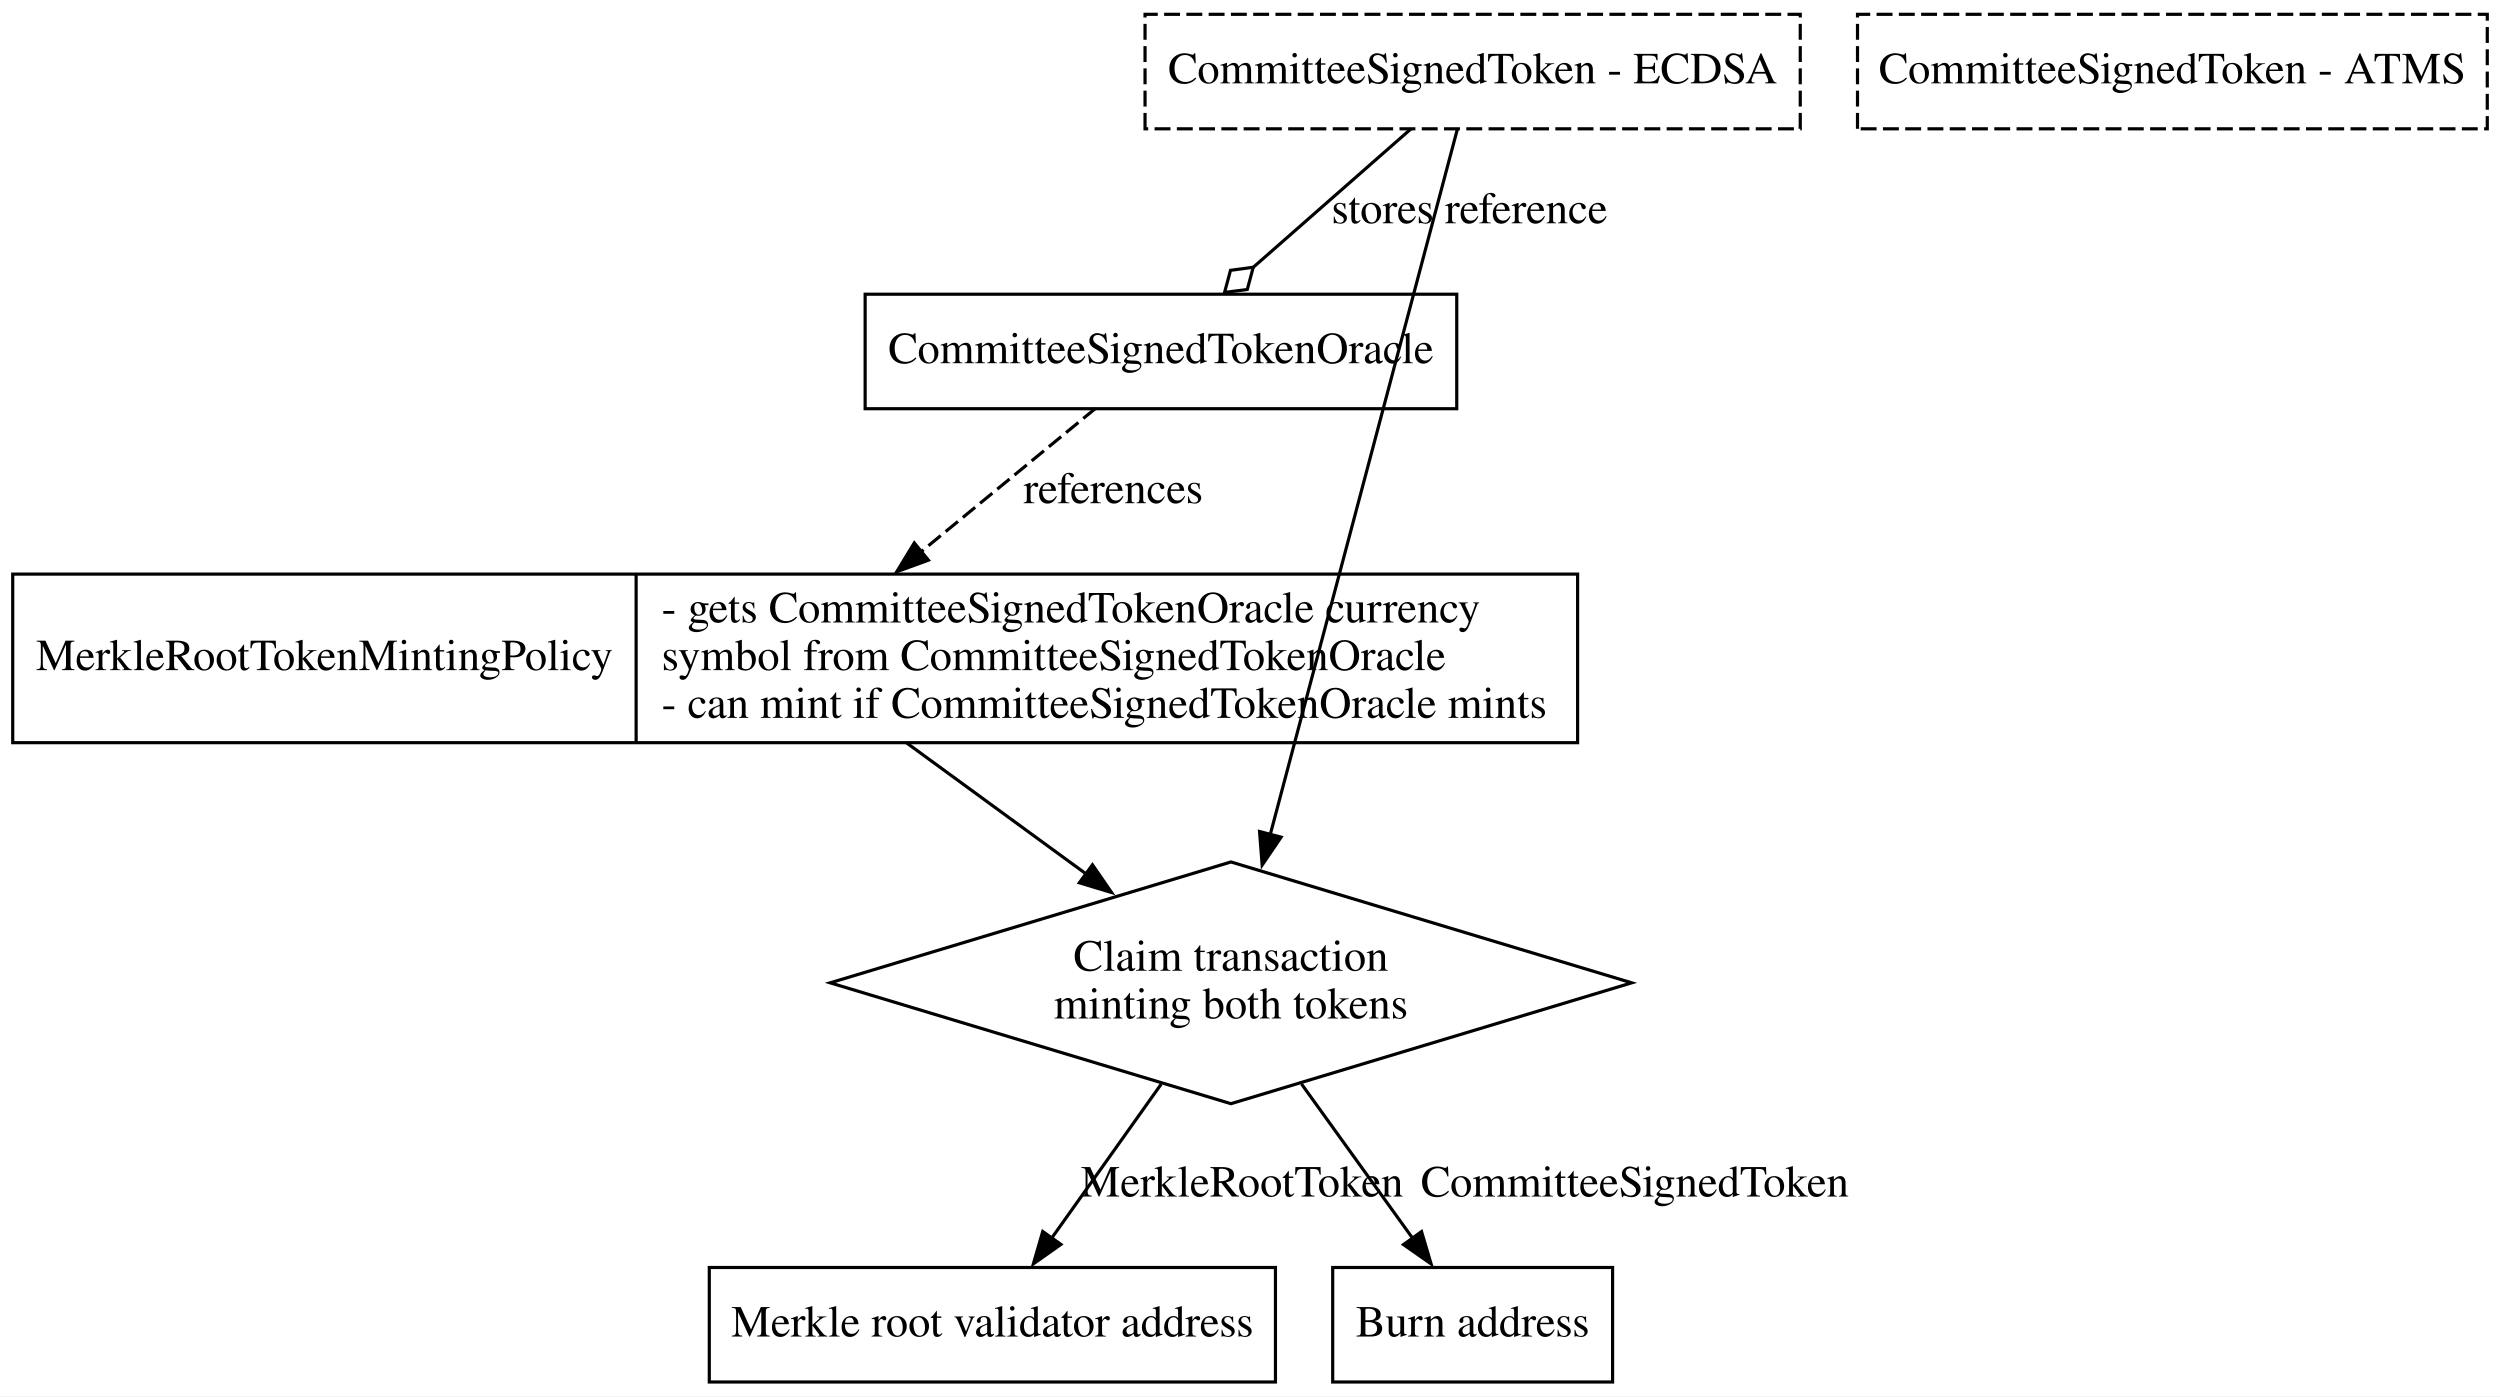
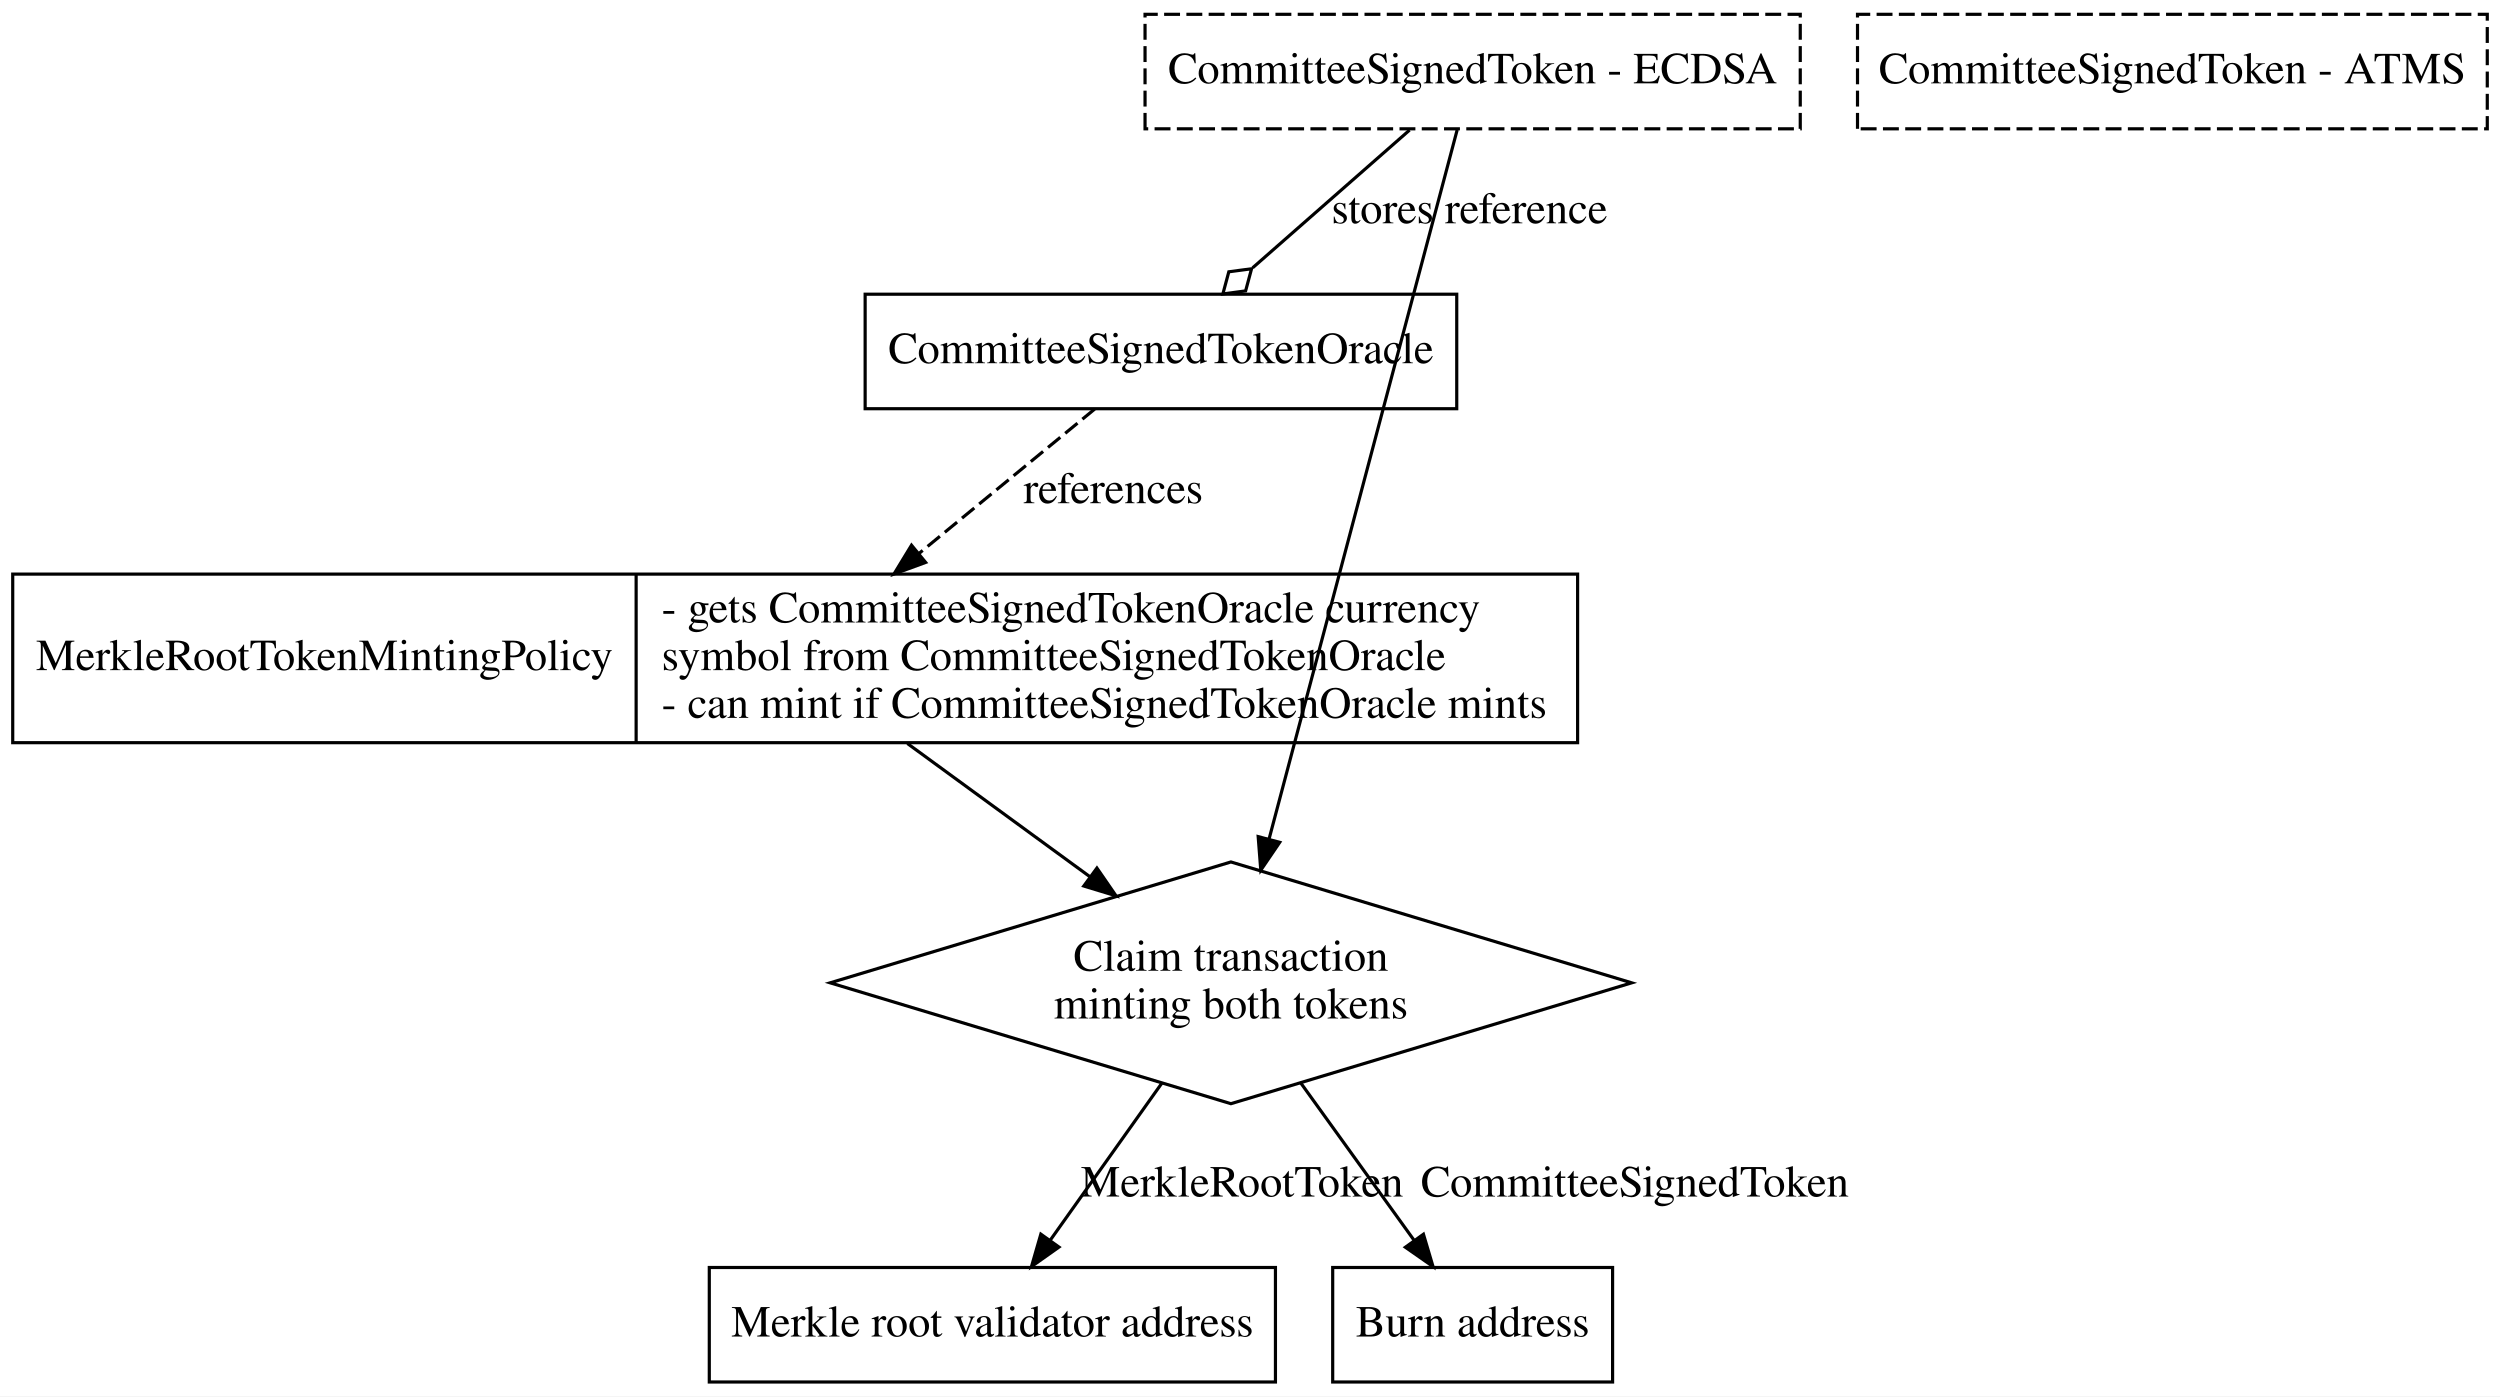
<svg xmlns="http://www.w3.org/2000/svg" width="786pt" height="439pt" viewBox="0.00 0.00 786.00 439.00">
  <g id="graph0" class="graph" transform="scale(1 1) rotate(0) translate(4 435)">
    <polygon fill="white" stroke="none" points="-4,4 -4,-435 782,-435 782,4 -4,4" />
    <g id="node1" class="node">
      <polygon fill="none" stroke="black" points="219,-0.5 219,-36.5 397,-36.5 397,-0.5 219,-0.5" />
      <text text-anchor="middle" x="308" y="-14.8" font-family="Times,serif" font-size="14.00">Merkle root validator address</text>
    </g>
    <g id="node2" class="node">
      <polygon fill="none" stroke="black" points="415,-0.5 415,-36.5 503,-36.5 503,-0.5 415,-0.5" />
      <text text-anchor="middle" x="459" y="-14.8" font-family="Times,serif" font-size="14.00">Burn address</text>
    </g>
    <g id="node3" class="node">
      <polygon fill="none" stroke="black" points="268,-306.5 268,-342.5 454,-342.5 454,-306.5 268,-306.5" />
      <text text-anchor="middle" x="361" y="-320.8" font-family="Times,serif" font-size="14.00">CommitteeSignedTokenOracle</text>
    </g>
    <g id="node4" class="node">
      <polygon fill="none" stroke="black" points="0,-201.5 0,-254.5 492,-254.5 492,-201.5 0,-201.5" />
      <text text-anchor="middle" x="98" y="-224.3" font-family="Times,serif" font-size="14.00">MerkleRootTokenMintingPolicy</text>
      <polyline fill="none" stroke="black" points="196,-201.5 196,-254.5" />
      <text text-anchor="start" x="204" y="-239.3" font-family="Times,serif" font-size="14.00">- gets CommitteeSignedTokenOracle currency</text>
      <text text-anchor="start" x="204" y="-224.3" font-family="Times,serif" font-size="14.00">symbol from CommitteeSignedTokenOracle</text>
      <text text-anchor="start" x="204" y="-209.3" font-family="Times,serif" font-size="14.00"> - can mint if CommitteeSignedTokenOracle mints</text>
    </g>
    <g id="edge1" class="edge">
-       <path fill="none" stroke="black" stroke-dasharray="5,2" d="M340.44,-306.61C325.23,-294.1 304.03,-276.69 285.58,-261.52" />
-       <polygon fill="black" stroke="black" points="287.89,-258.89 277.94,-255.25 283.45,-264.3 287.89,-258.89" />
+       <path fill="none" stroke="black" stroke-dasharray="5,2" d="M340.17,-306.39C324.77,-293.73 303.34,-276.12 284.81,-260.89" />
+       <polygon fill="black" stroke="black" points="287.02,-258.18 277.07,-254.53 282.58,-263.59 287.02,-258.18" />
      <text text-anchor="middle" x="346" y="-276.8" font-family="Times,serif" font-size="14.00">references</text>
    </g>
    <g id="node7" class="node">
      <polygon fill="none" stroke="black" points="383,-164 257,-126 383,-88 509,-126 383,-164" />
      <text text-anchor="middle" x="383" y="-129.8" font-family="Times,serif" font-size="14.00">Claim transaction</text>
      <text text-anchor="middle" x="383" y="-114.8" font-family="Times,serif" font-size="14.00">minting both tokens</text>
    </g>
    <g id="edge4" class="edge">
-       <path fill="none" stroke="black" d="M280.93,-201.51C298.15,-188.93 319.14,-173.61 337.6,-160.14" />
-       <polygon fill="black" stroke="black" points="339.47,-163.11 345.48,-154.39 335.34,-157.45 339.47,-163.11" />
+       <path fill="none" stroke="black" d="M281.28,-201.25C298.74,-188.5 320.01,-172.98 338.57,-159.43" />
+       <polygon fill="black" stroke="black" points="340.87,-162.08 346.88,-153.36 336.74,-156.43 340.87,-162.08" />
    </g>
    <g id="node5" class="node">
      <polygon fill="none" stroke="black" stroke-dasharray="5,2" points="356,-394.5 356,-430.5 562,-430.5 562,-394.5 356,-394.5" />
      <text text-anchor="middle" x="459" y="-408.8" font-family="Times,serif" font-size="14.00">CommitteeSignedToken - ECDSA</text>
    </g>
    <g id="edge2" class="edge">
-       <path fill="none" stroke="black" d="M439.64,-394.51C425.41,-382.02 405.84,-364.85 389.79,-350.76" />
-       <polygon fill="none" stroke="black" points="390.02,-350.97 382.87,-350.01 381,-343.05 388.15,-344 390.02,-350.97" />
+       <path fill="none" stroke="black" d="M439.17,-394.1C425,-381.66 405.7,-364.73 389.83,-350.8" />
+       <polygon fill="none" stroke="black" points="389.49,-350.5 382.34,-349.55 380.47,-342.58 387.62,-343.54 389.49,-350.5" />
      <text text-anchor="middle" x="458" y="-364.8" font-family="Times,serif" font-size="14.00">stores reference</text>
    </g>
    <g id="edge3" class="edge">
-       <path fill="none" stroke="black" d="M454.25,-394.58C442.63,-350.78 412.49,-237.18 395.37,-172.63" />
-       <polygon fill="black" stroke="black" points="398.77,-171.79 392.82,-163.02 392,-173.58 398.77,-171.79" />
+       <path fill="none" stroke="black" d="M454.13,-394.14C442.34,-349.71 412,-235.33 395,-171.24" />
+       <polygon fill="black" stroke="black" points="398.34,-170.17 392.39,-161.41 391.57,-171.97 398.34,-170.17" />
    </g>
    <g id="node6" class="node">
      <polygon fill="none" stroke="black" stroke-dasharray="5,2" points="580,-394.5 580,-430.5 778,-430.5 778,-394.5 580,-394.5" />
      <text text-anchor="middle" x="679" y="-408.8" font-family="Times,serif" font-size="14.00">CommitteeSignedToken - ATMS</text>
    </g>
    <g id="edge5" class="edge">
-       <path fill="none" stroke="black" d="M361.11,-94.2C350.11,-78.74 336.94,-60.2 326.46,-45.47" />
-       <polygon fill="black" stroke="black" points="329.54,-43.76 320.89,-37.64 323.84,-47.82 329.54,-43.76" />
+       <path fill="none" stroke="black" d="M361.31,-94.49C350.17,-78.82 336.75,-59.94 326.17,-45.05" />
+       <polygon fill="black" stroke="black" points="328.94,-42.92 320.3,-36.8 323.24,-46.98 328.94,-42.92" />
      <text text-anchor="middle" x="386.5" y="-58.8" font-family="Times,serif" font-size="14.00">MerkleRootToken</text>
    </g>
    <g id="edge6" class="edge">
-       <path fill="none" stroke="black" d="M405.19,-94.2C416.33,-78.74 429.68,-60.2 440.29,-45.47" />
-       <polygon fill="black" stroke="black" points="442.93,-47.79 445.94,-37.63 437.25,-43.7 442.93,-47.79" />
+       <path fill="none" stroke="black" d="M404.98,-94.49C416.27,-78.82 429.86,-59.94 440.59,-45.05" />
+       <polygon fill="black" stroke="black" points="443.53,-46.96 446.54,-36.8 437.85,-42.87 443.53,-46.96" />
      <text text-anchor="middle" x="510" y="-58.8" font-family="Times,serif" font-size="14.00">CommitteeSignedToken</text>
    </g>
  </g>
</svg>
